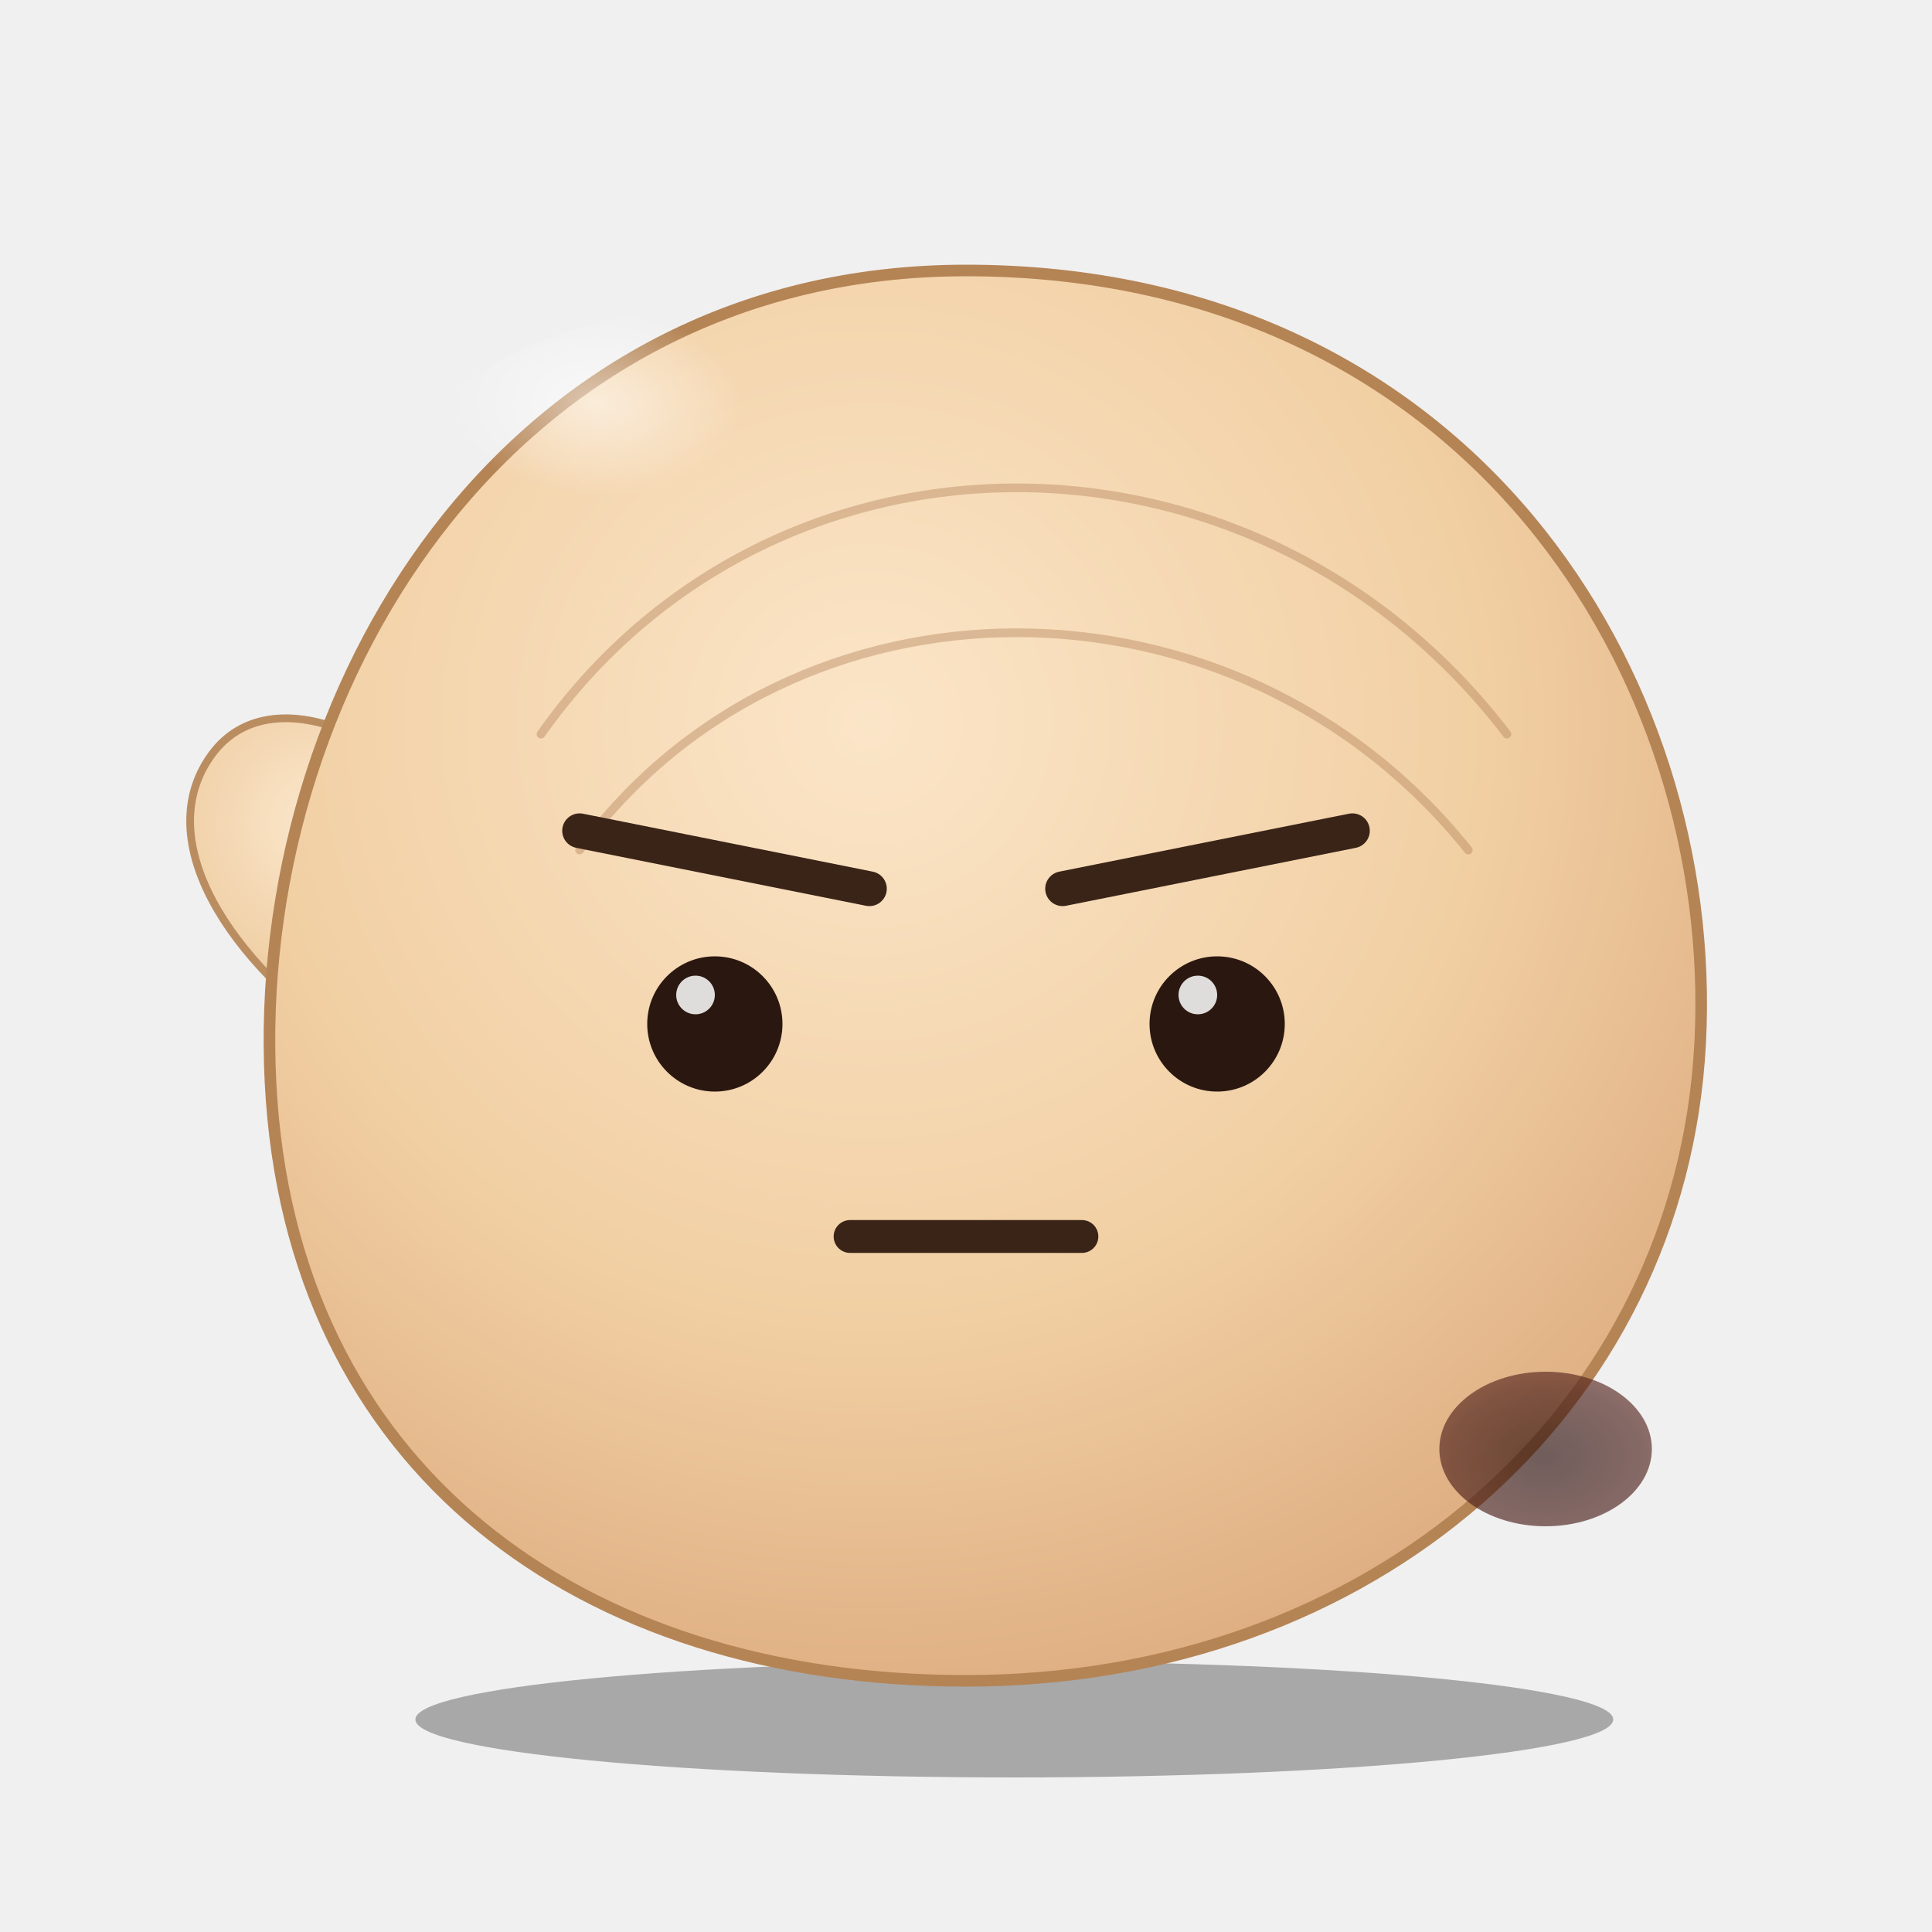
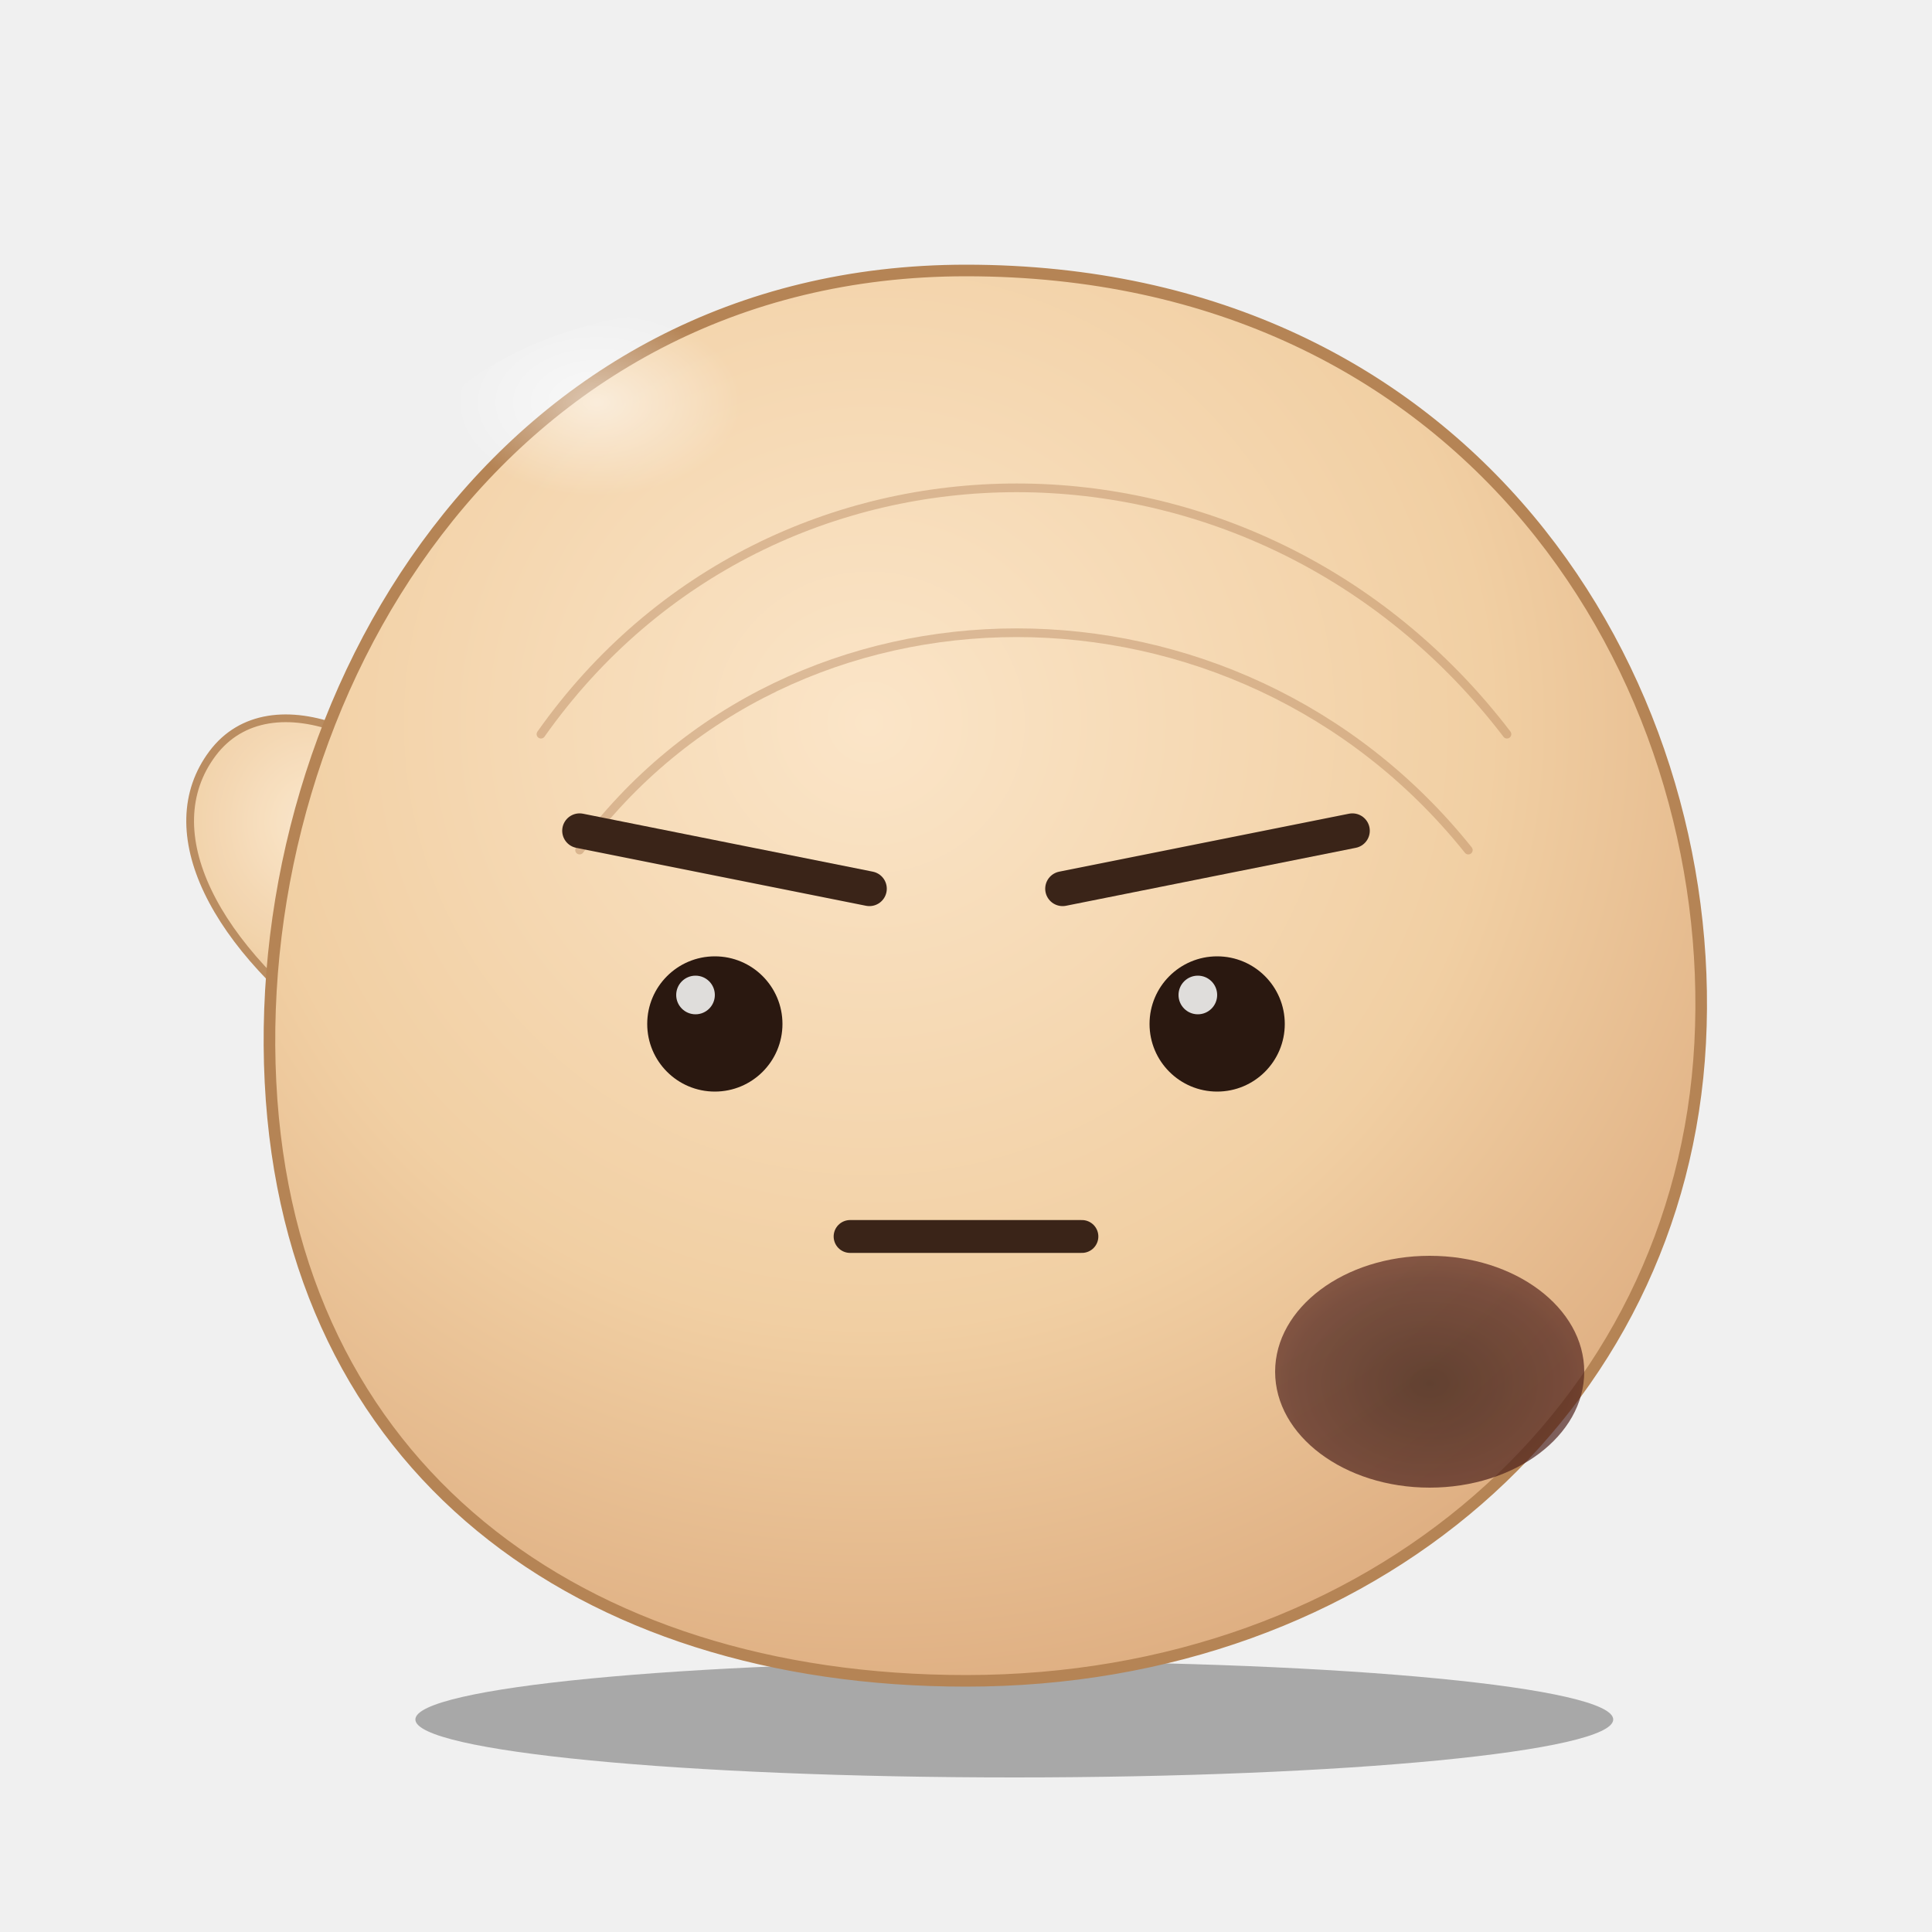
<svg xmlns="http://www.w3.org/2000/svg" viewBox="0 0 200 200" width="200" height="200">
  <defs>
    <radialGradient id="bodyGrad" cx="42%" cy="32%" r="78%">
      <stop offset="0%" stop-color="#fbe5c8" />
      <stop offset="55%" stop-color="#f1cfa3" />
      <stop offset="100%" stop-color="#d9a578" />
    </radialGradient>
    <radialGradient id="apertureGrad" cx="50%" cy="55%" r="55%">
      <stop offset="0%" stop-color="#2a0e0a" />
      <stop offset="80%" stop-color="#4a1f1a" />
      <stop offset="100%" stop-color="#5a2820" />
    </radialGradient>
    <radialGradient id="gleam" cx="32%" cy="22%" r="22%">
      <stop offset="0%" stop-color="#fff" stop-opacity="0.55" />
      <stop offset="100%" stop-color="#fff" stop-opacity="0" />
    </radialGradient>
  </defs>
  <ellipse cx="105" cy="178" rx="62" ry="6" fill="#000" opacity="0.30" />
  <path d="M 36 108 C 22 98, 16 86, 22 78 C 28 70, 42 76, 50 88 Z" fill="url(#bodyGrad)" stroke="#b58455" stroke-width="0.8" opacity="0.92" />
  <path d="M 100 28 C 152 28, 178 70, 176 108 C 174 146, 142 174, 100 174 C 60 174, 30 152, 28 112 C 26 72, 52 28, 100 28 Z" fill="url(#bodyGrad)" stroke="#b58455" stroke-width="1.2" />
  <g fill="none" stroke="#b07e54" stroke-width="0.9" opacity="0.40" stroke-linecap="round">
    <path d="M 56 76  C 80 42, 130 42, 156 76" />
    <path d="M 60 88  C 82 58, 128 58, 152 88" />
  </g>
  <ellipse cx="74" cy="54" rx="34" ry="22" fill="url(#gleam)" />
-   <ellipse cx="160" cy="150" rx="11" ry="8" fill="url(#apertureGrad)" opacity="0.65" />
+   <ellipse cx="148" cy="142" rx="16" ry="12" fill="url(#apertureGrad)" opacity="0.7" />
  <path d="M 60 86 L 90 92" stroke="#3a2418" stroke-width="3.6" stroke-linecap="round" />
  <path d="M 140 86 L 110 92" stroke="#3a2418" stroke-width="3.6" stroke-linecap="round" />
  <circle cx="74" cy="106" r="7" fill="#2a1810" />
  <circle cx="126" cy="106" r="7" fill="#2a1810" />
  <circle cx="72" cy="103" r="2" fill="#fff" opacity="0.85" />
  <circle cx="124" cy="103" r="2" fill="#fff" opacity="0.85" />
  <path d="M 88 128 L 112 128" stroke="#3a2418" stroke-width="3.4" stroke-linecap="round" />
</svg>
